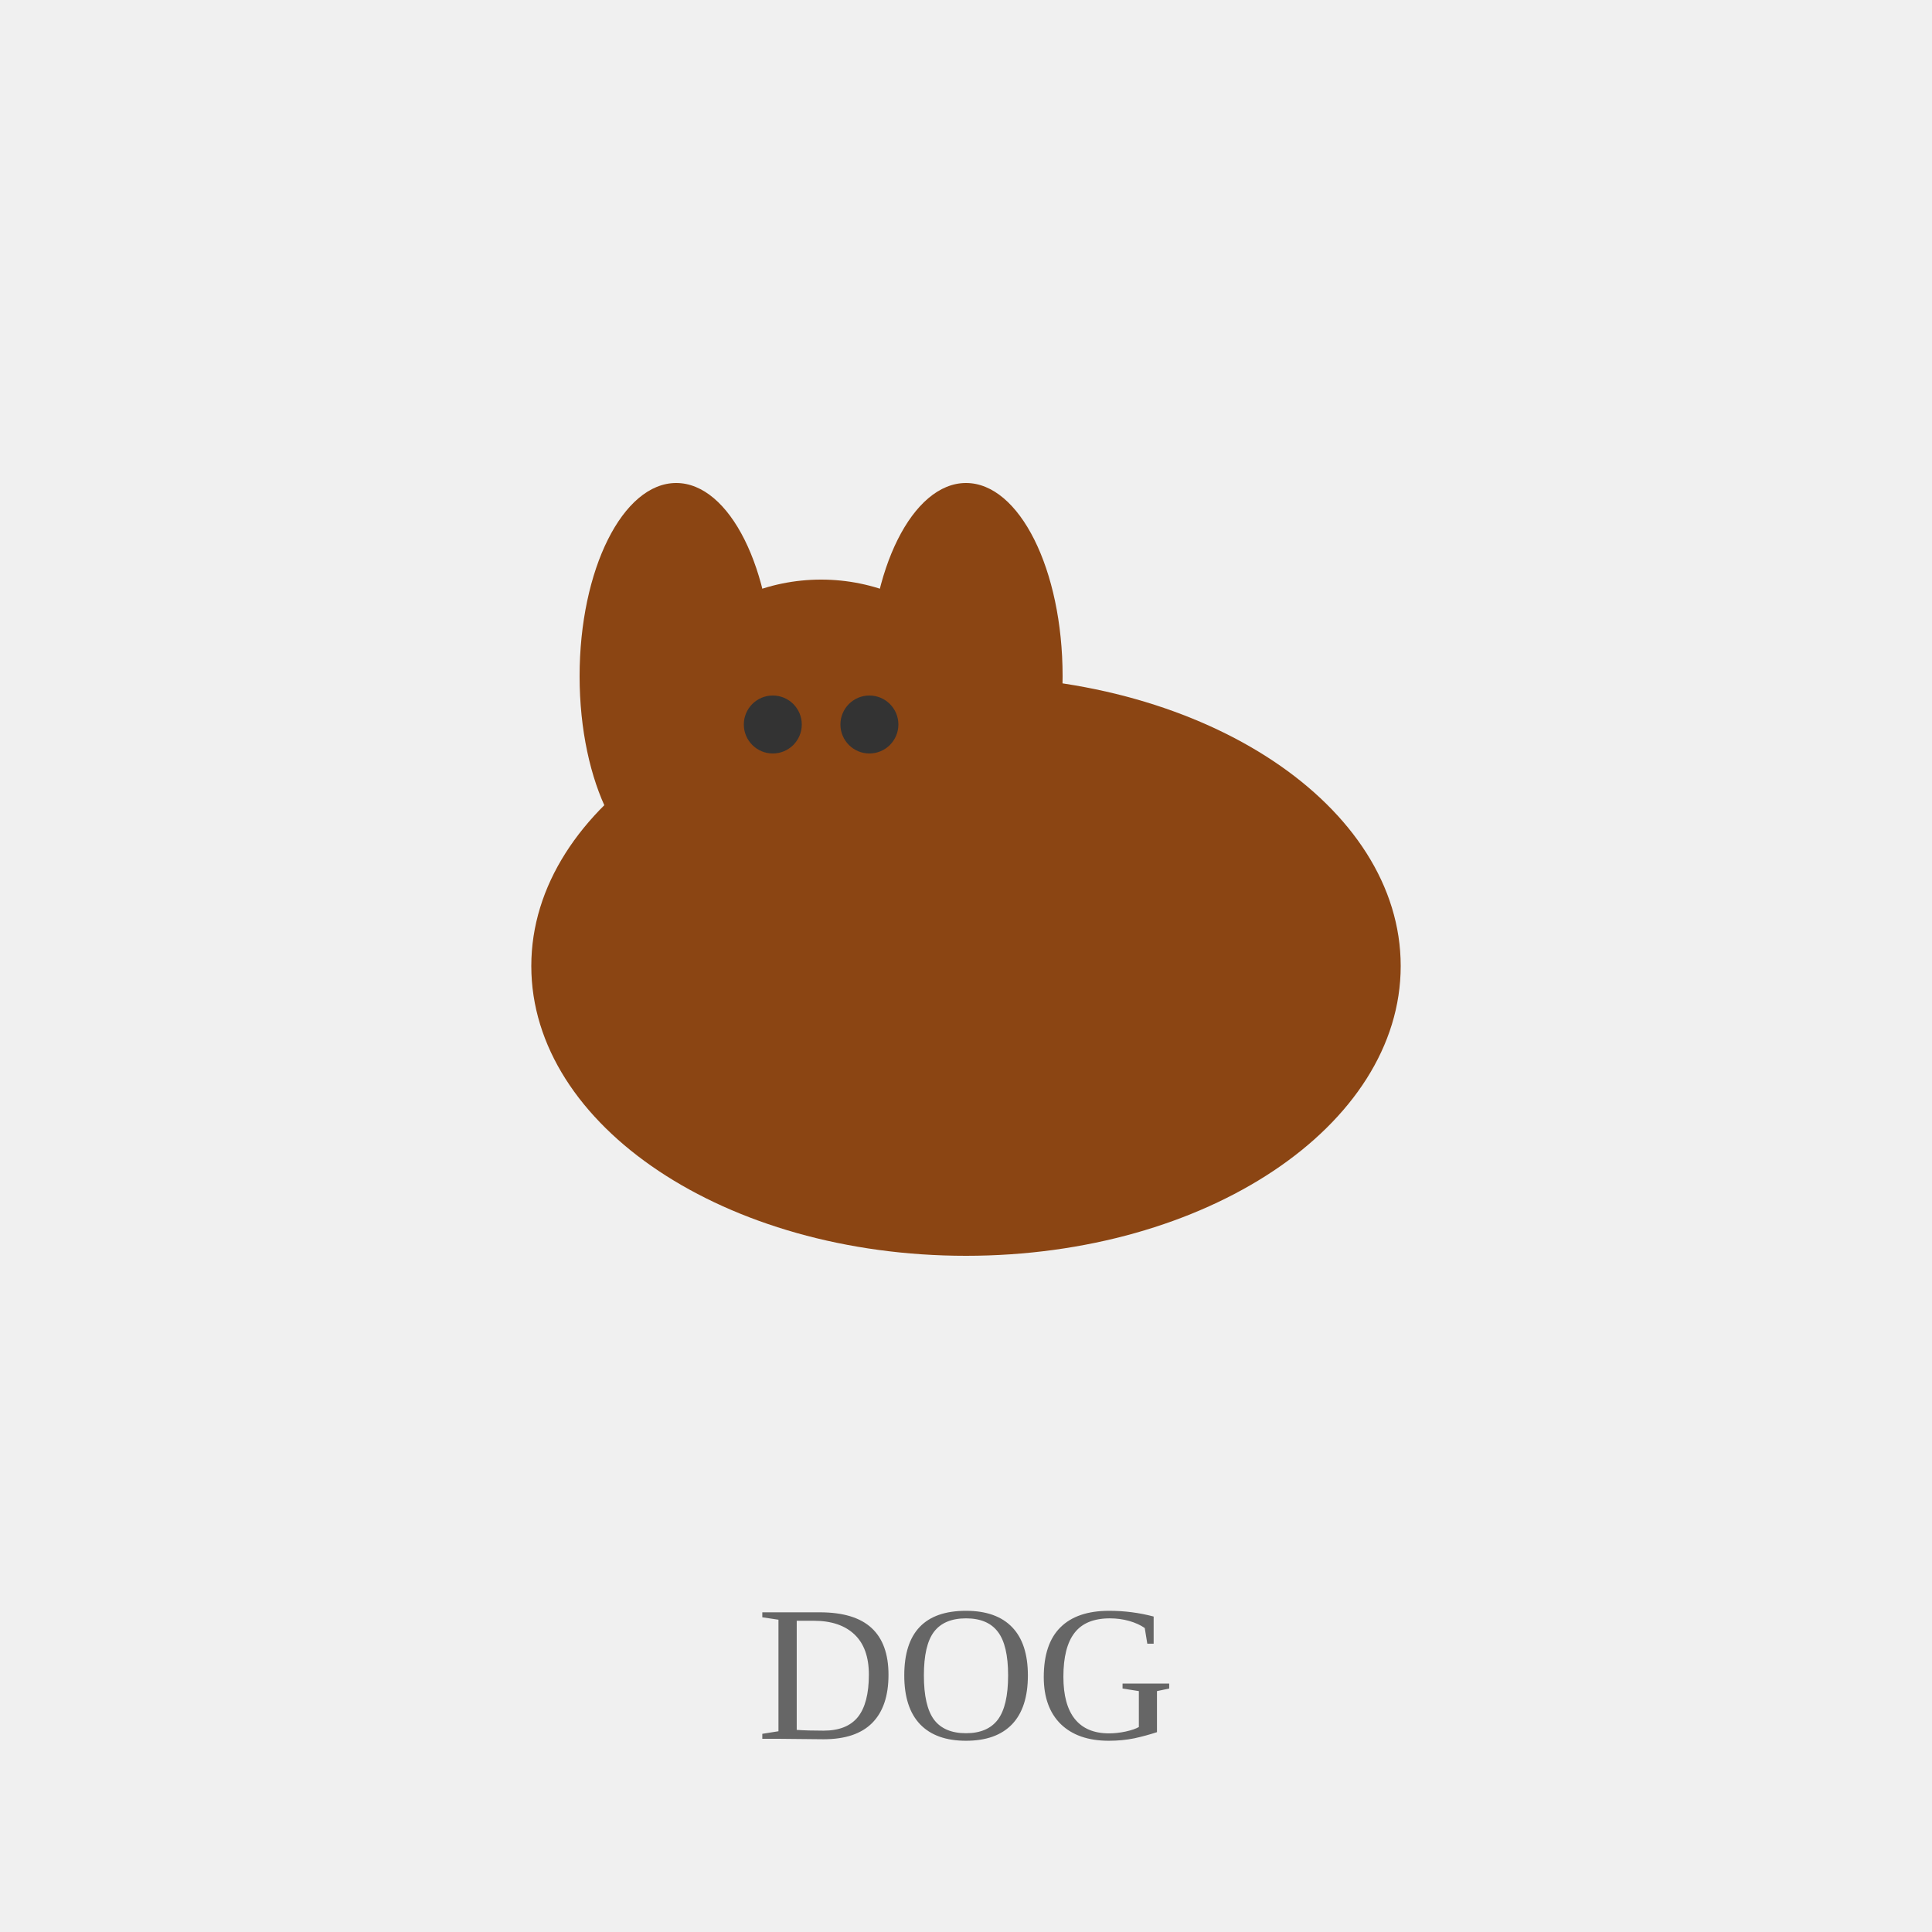
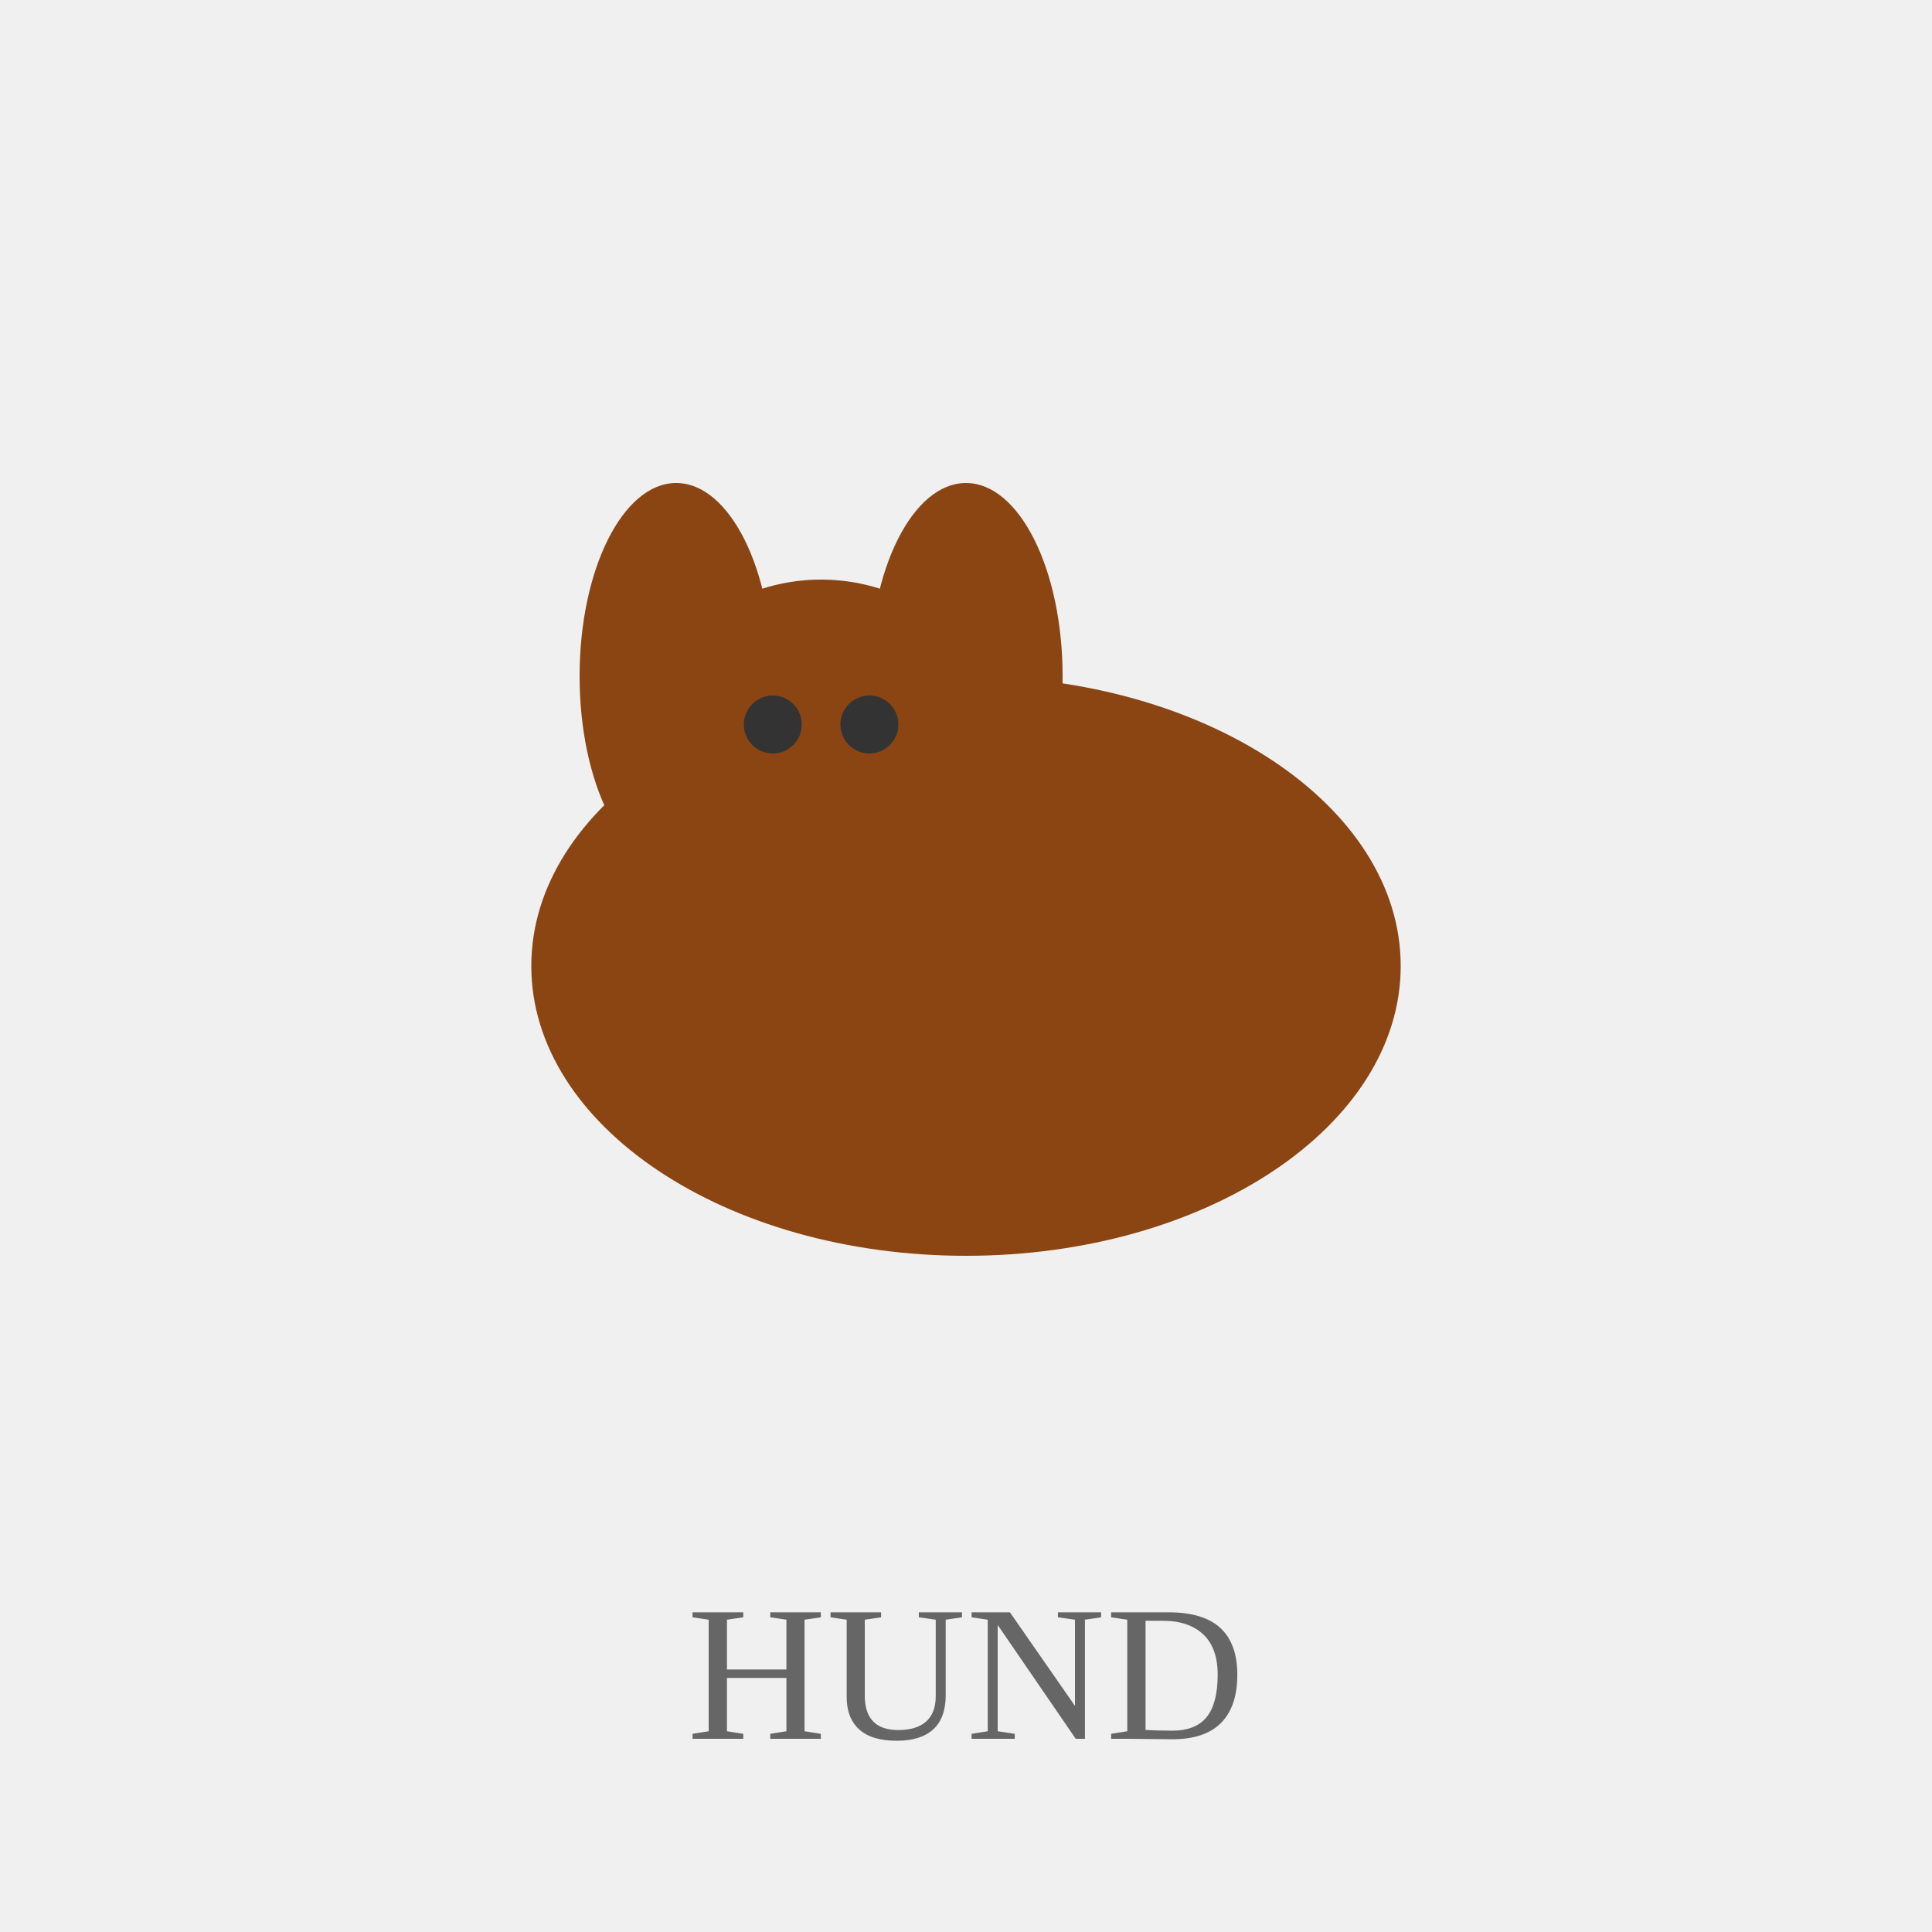
<svg xmlns="http://www.w3.org/2000/svg" viewBox="0 0 200 200">
  <rect width="200" height="200" fill="#f0f0f0" />
  <g transform="translate(100,100)">
    <ellipse cx="0" cy="0" rx="45" ry="30" fill="#8B4513" />
    <circle cx="-15" cy="-20" r="20" fill="#8B4513" />
    <ellipse cx="-30" cy="-30" rx="10" ry="20" fill="#8B4513" />
    <ellipse cx="0" cy="-30" rx="10" ry="20" fill="#8B4513" />
    <circle cx="-20" cy="-25" r="3" fill="#333" />
    <circle cx="-10" cy="-25" r="3" fill="#333" />
  </g>
-   <text x="100" y="180" text-anchor="middle" font-size="20" fill="#666">DOG</text>
+   <text x="100" y="180" text-anchor="middle" font-size="20" fill="#666">HUND</text>
</svg>
